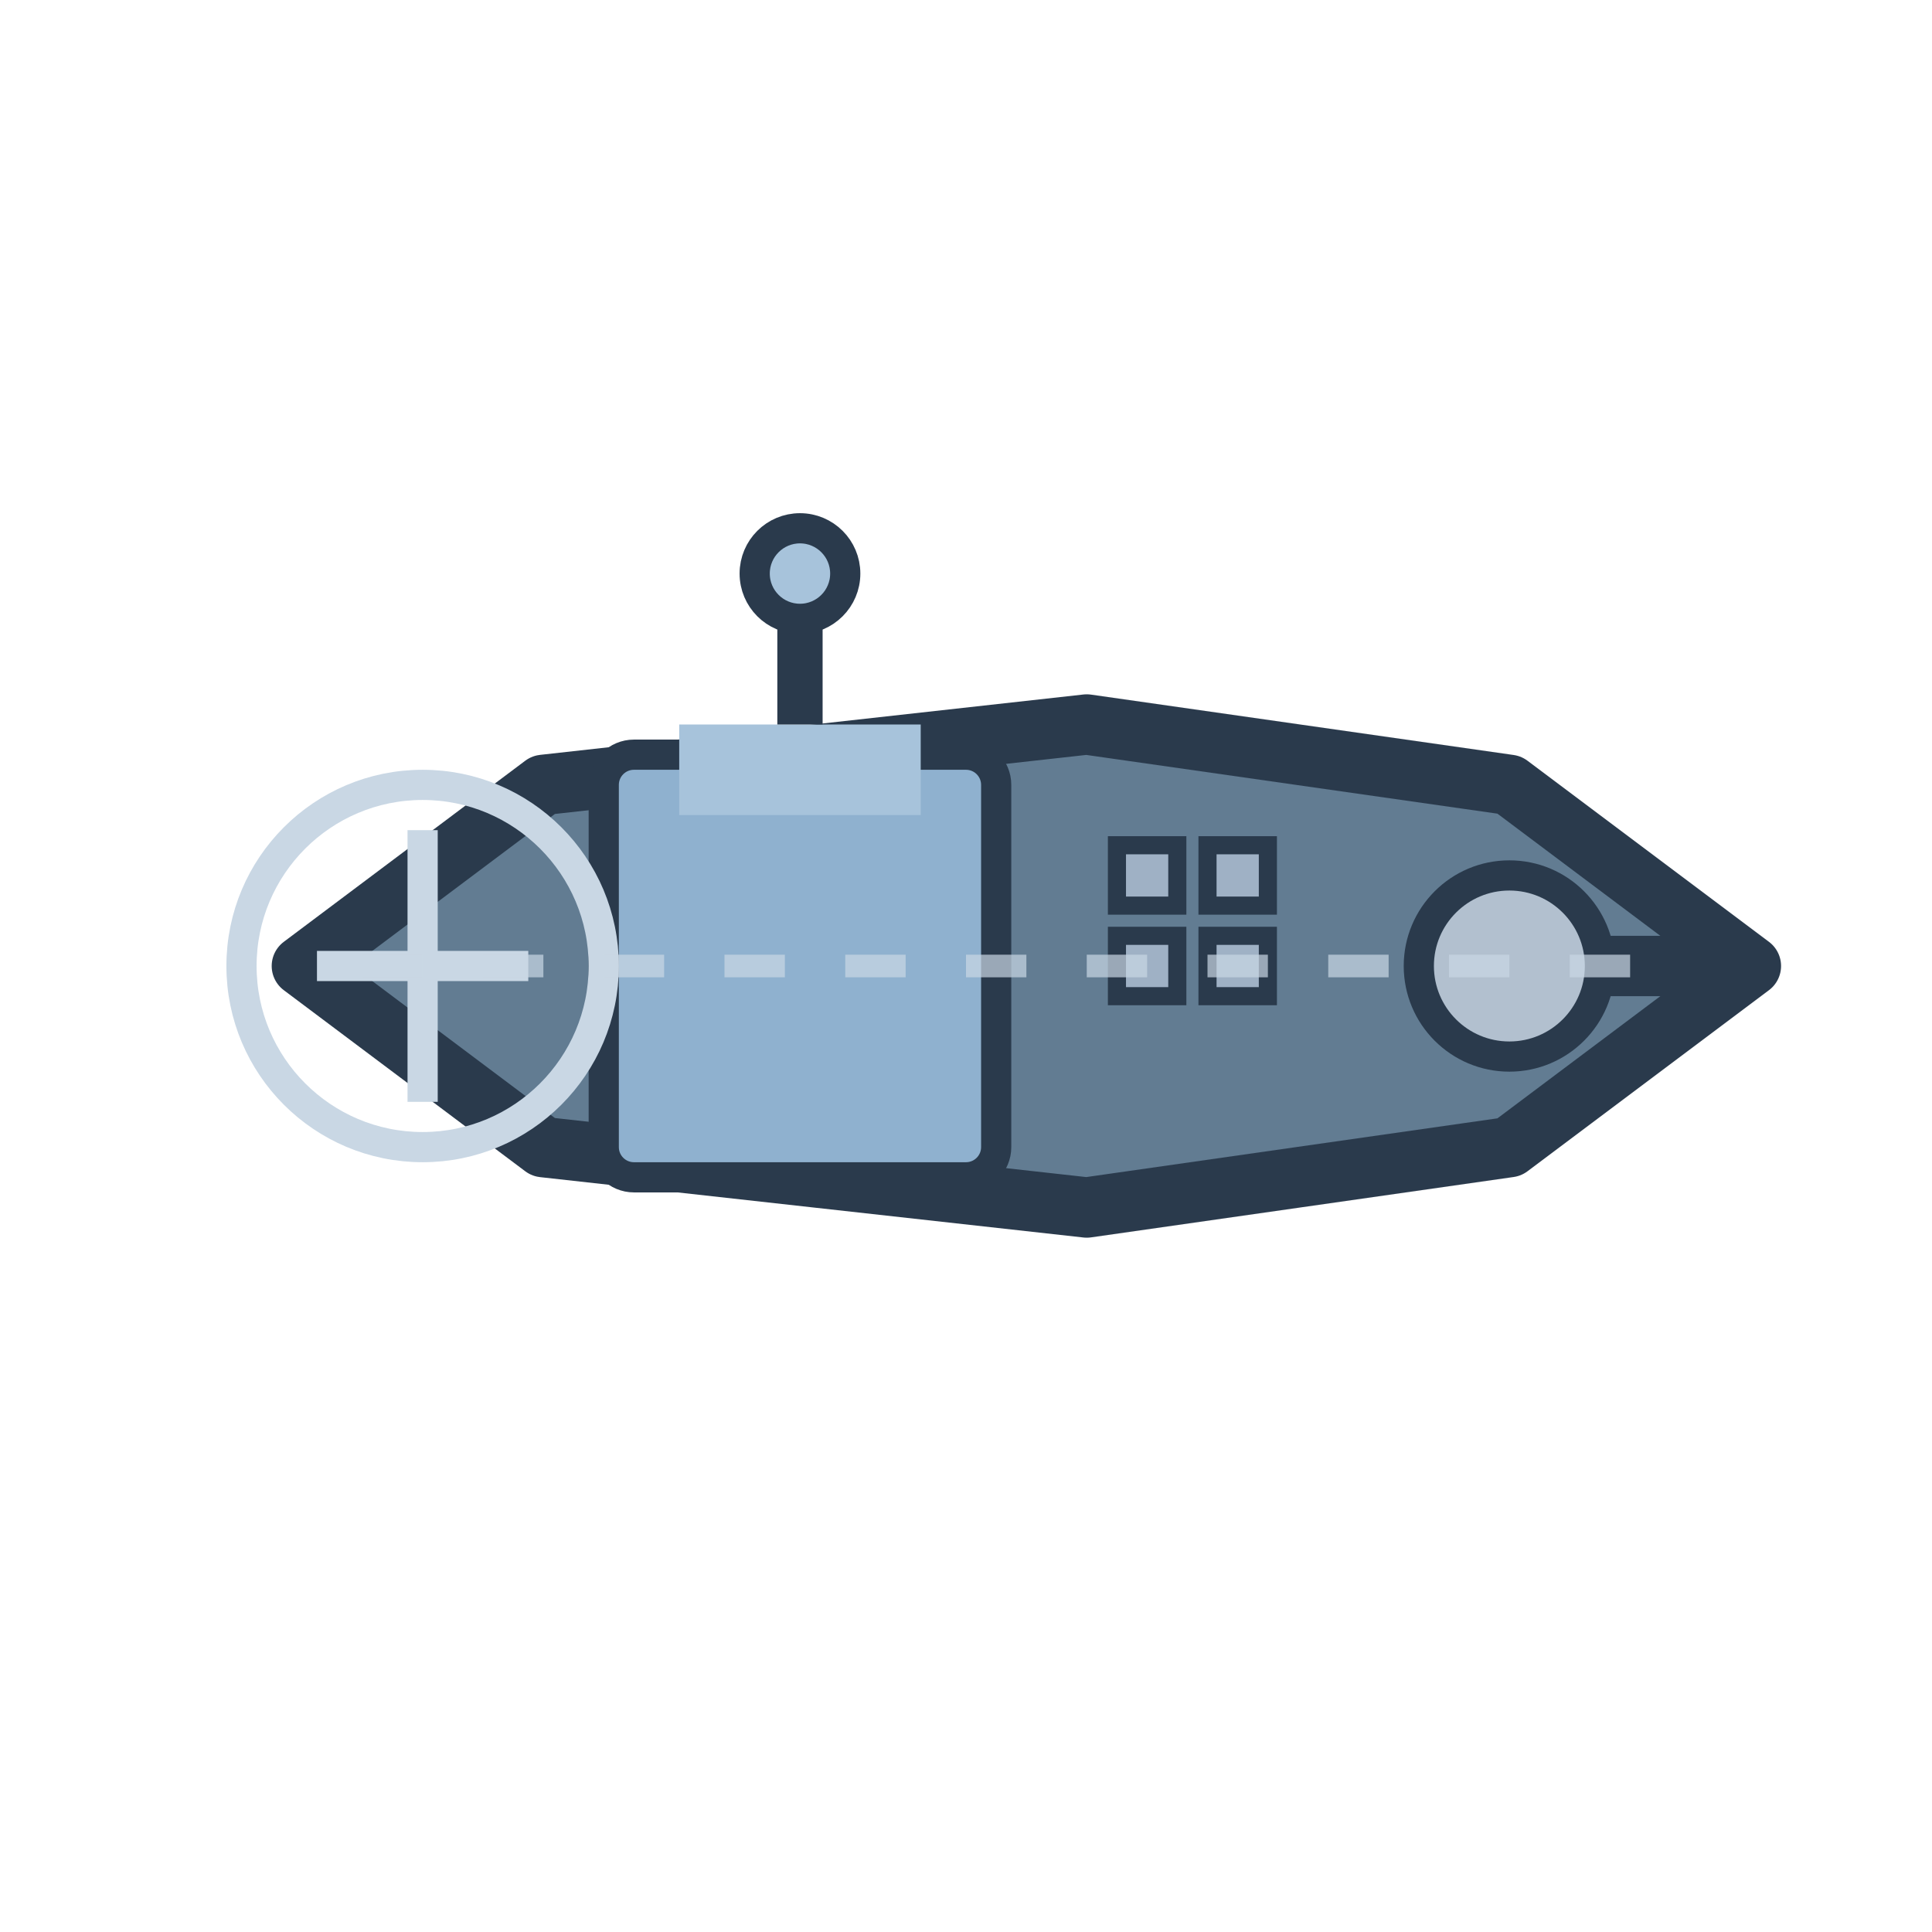
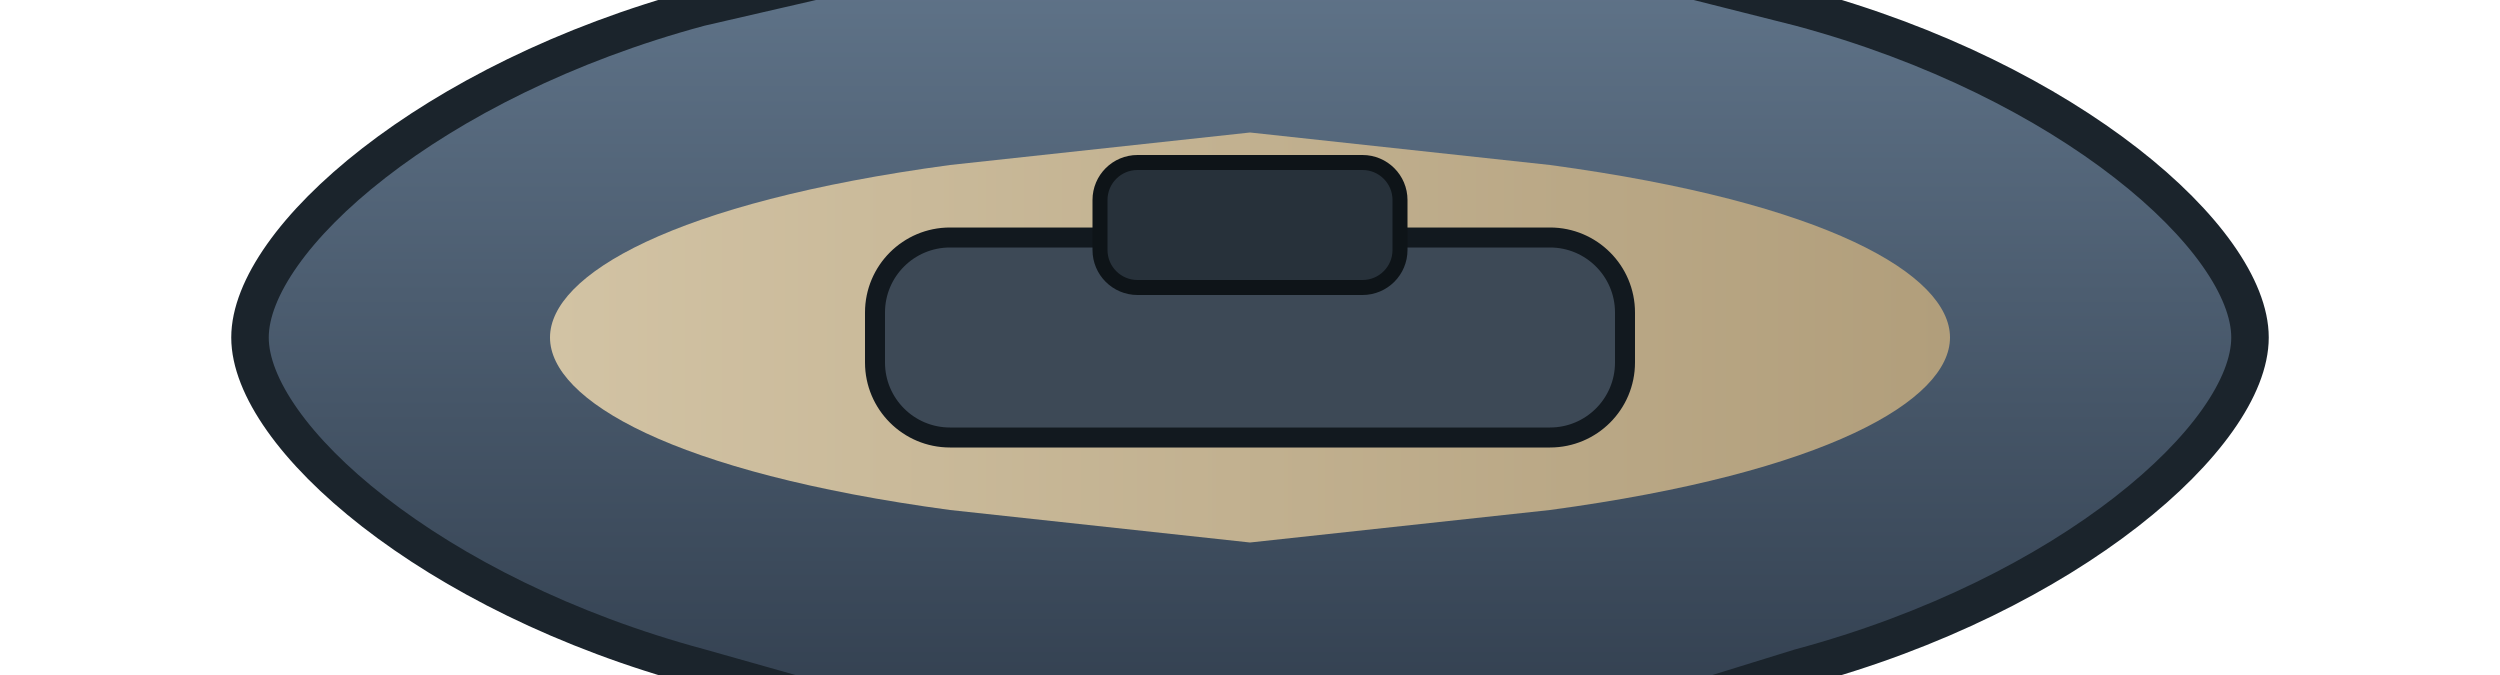
- <svg xmlns="http://www.w3.org/2000/svg" viewBox="0 0 64 64">
-   <path d="M10 32 L18 26 L36 24 L50 26 L58 32 L50 38 L36 40 L18 38 Z" fill="#627c92" stroke="#2a3a4c" stroke-width="2" stroke-linejoin="round" />
-   <circle cx="50" cy="32" r="3" fill="#b2c0cf" stroke="#2a3a4c" stroke-width="1" />
-   <line x1="53" y1="32" x2="57" y2="32" stroke="#2a3a4c" stroke-width="2" />
-   <g transform="translate(40,28)" fill="#9fb1c5" stroke="#2a3a4c" stroke-width="0.6">
-     <rect x="-3" y="0" width="2" height="2" />
-     <rect x="0" y="0" width="2" height="2" />
-     <rect x="-3" y="3" width="2" height="2" />
-     <rect x="0" y="3" width="2" height="2" />
+ <svg xmlns="http://www.w3.org/2000/svg" viewBox="0 0 200 54">
+   <defs>
+     <linearGradient id="ffHull" x1="0" y1="0" x2="0" y2="1">
+       <stop offset="0" stop-color="#657a90" />
+       <stop offset="1" stop-color="#2c3847" />
+     </linearGradient>
+     <linearGradient id="ffDeck" x1="0" y1="0" x2="1" y2="0">
+       <stop offset="0" stop-color="#d2c3a4" />
+       <stop offset="1" stop-color="#b19e7b" />
+     </linearGradient>
+   </defs>
+   <path d="M20 27c0-7.8 14.4-20.6 36-26.4L102-10l42 10.6c21.6 5.8 36 18.6 36 26.4s-14.4 20.6-36 26.4L102 66.4 56 53.4C34.4 47.6 20 34.8 20 27z" fill="url(#ffHull)" stroke="#1b242c" stroke-width="3" />
+   <path d="M44 27c0-5 9.8-10.8 32-13.8l24-2.6 24 2.6c22.2 3 32 8.8 32 13.8s-9.8 10.8-32 13.8l-24 2.6-24-2.6c-22.2-3-32-8.8-32-13.8z" fill="url(#ffDeck)" />
+   <g transform="translate(100 27)">
+     <rect x="-30" y="-8" width="60" height="16" rx="6" fill="#3d4956" stroke="#12191f" stroke-width="1.6" />
+     <rect x="-12" y="-14" width="24" height="10" rx="3" fill="#27313a" stroke="#0e1418" stroke-width="1.2" />
  </g>
-   <rect x="20" y="25" width="13" height="14" rx="1" fill="#8fb1cf" stroke="#2a3a4c" stroke-width="1" />
-   <rect x="22.5" y="24" width="8" height="3" fill="#a7c3db" />
-   <line x1="26.5" y1="24" x2="26.5" y2="20" stroke="#2a3a4c" stroke-width="1.5" />
-   <circle cx="26.5" cy="19" r="1.5" fill="#a7c3db" stroke="#2a3a4c" stroke-width="1" />
-   <circle cx="14" cy="32" r="6" fill="none" stroke="#c9d7e4" stroke-width="1" />
-   <line x1="14" y1="27.5" x2="14" y2="36.5" stroke="#c9d7e4" stroke-width="1" />
-   <line x1="10.5" y1="32" x2="17.5" y2="32" stroke="#c9d7e4" stroke-width="1" />
-   <line x1="12" y1="32" x2="55" y2="32" stroke="#c9d7e4" stroke-width="0.75" stroke-dasharray="2 2" opacity="0.7" />
</svg>
